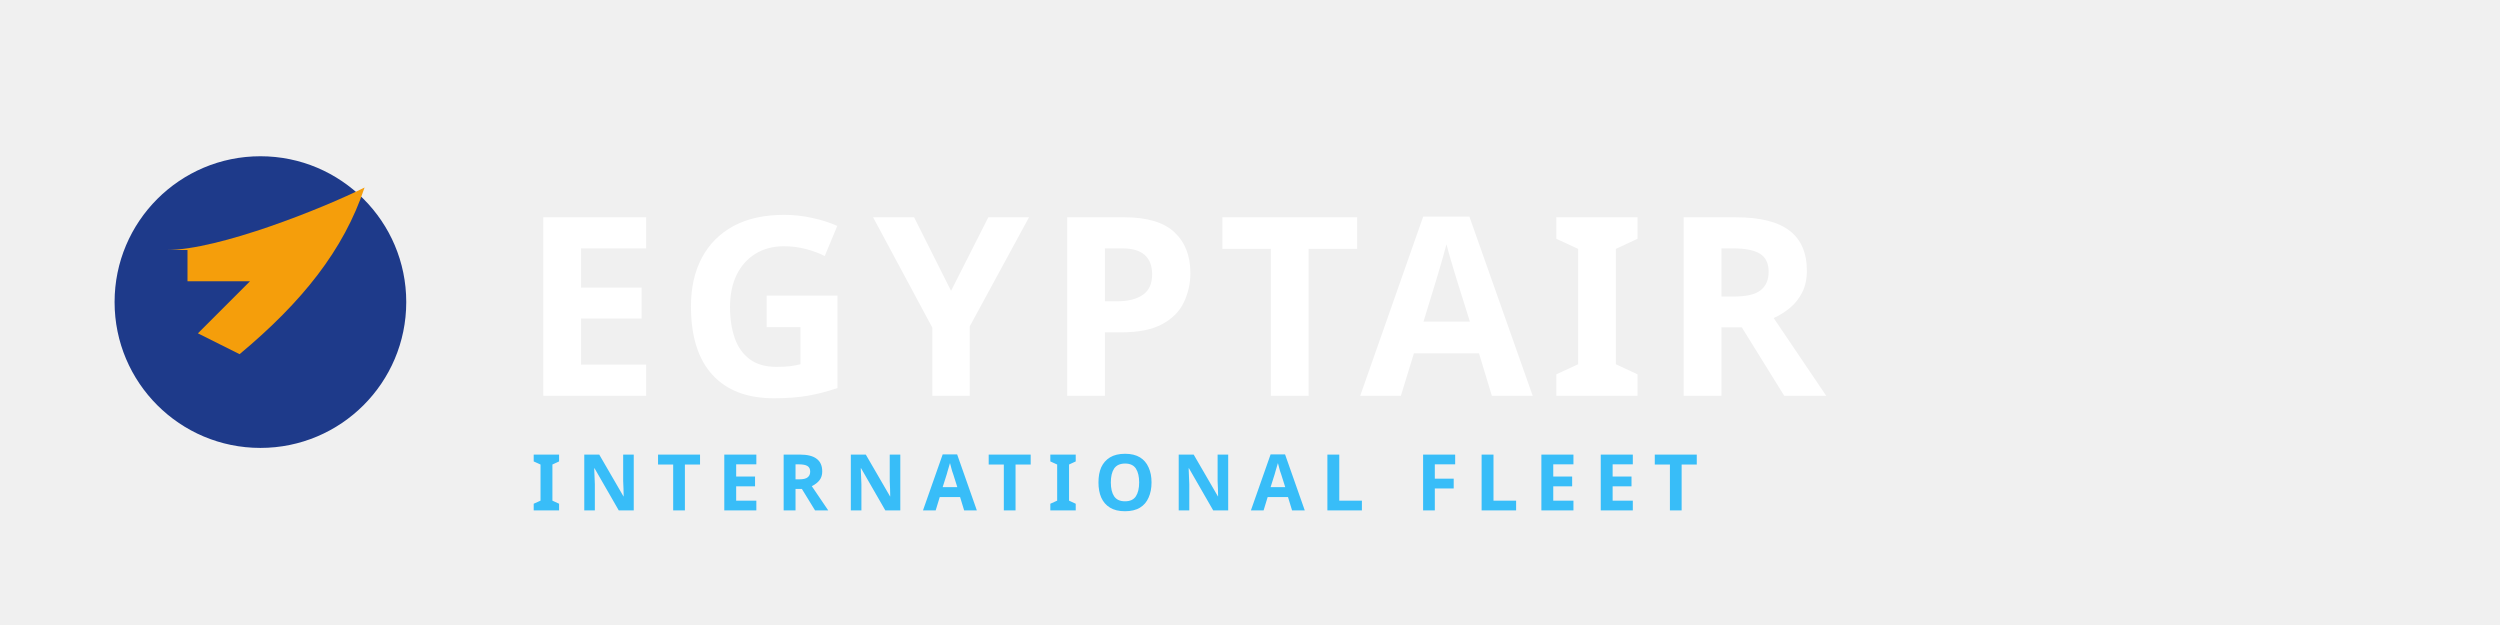
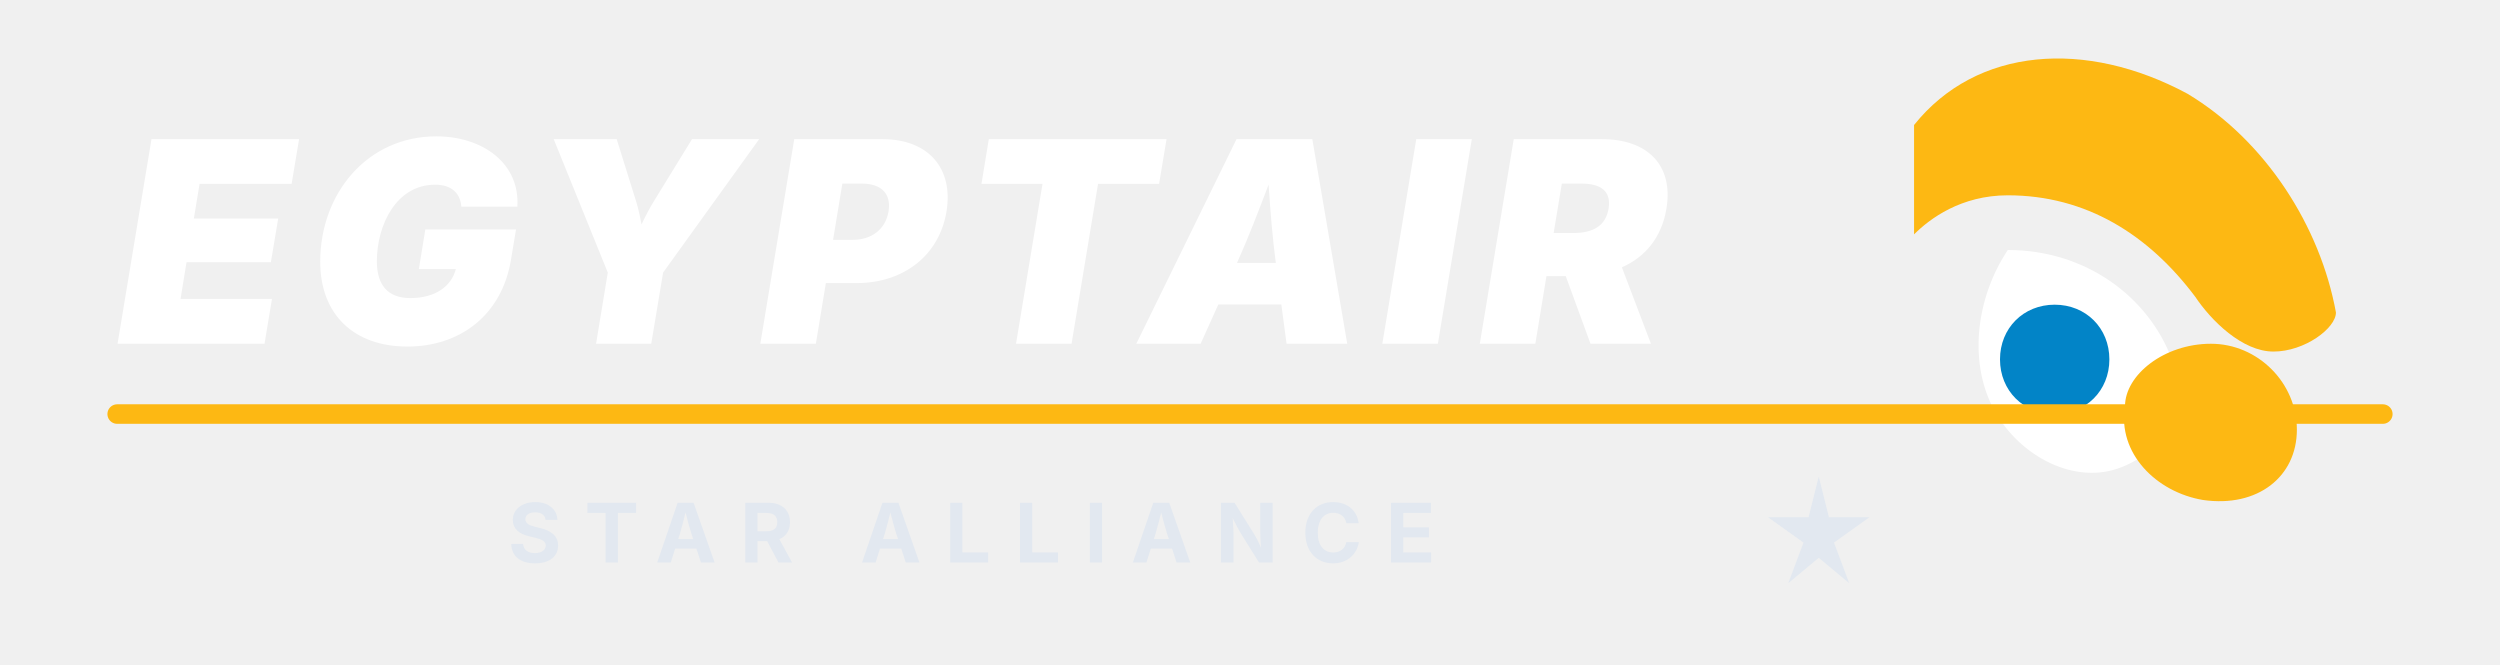
- <svg xmlns="http://www.w3.org/2000/svg" viewBox="0 0 240 60" fill="none">
-   <g transform="translate(10, 14)">
-     <circle cx="15" cy="15" r="14" fill="#1E3A8A" />
-     <path d="M6 10C11 10 21 6 25 4C23 10 19 15 13 20L9 18L14 13L8 13V10H6Z" fill="#F59E0B" />
+ <svg xmlns="http://www.w3.org/2000/svg" viewBox="0 0 320 85" width="100%" height="100%">
+   <g fill="#FDB813" transform="translate(245, 8)">
+     <path d="M0,8 C8,-2 22,-3 35,4 C45,10 52,21 54,32 C54,34 50,37 46,37 C42,37 38,33 36,30 C30,22 22,17 12,17 C6,17 2,20 0,22 Z" />
+     <path d="M12,24 C22,24 30,30 33,38 C35,44 32,50 26,52 C20,54 13,50 10,44 C7,38 8,30 12,24 Z" fill="#FFFFFF" />
+     <path d="M18,31 C22,31 25,34 25,38 C25,42 22,45 18,45 C14,45 11,42 11,38 C11,34 14,31 18,31 Z" fill="#0284C7" />
+     <path d="M38,36 C44,36 49,41 49,47 C49,53 44,57 37,56 C31,55 26,50 27,44 C27,40 32,36 38,36 Z" />
  </g>
-   <text x="50" y="38" font-family="'Outfit', sans-serif" font-weight="900" font-size="24" fill="#FFFFFF" letter-spacing="1.5">EGYPTAIR</text>
-   <text x="51" y="49" font-family="'Outfit', sans-serif" font-weight="700" font-size="7.5" fill="#38BDF8" letter-spacing="1.5">INTERNATIONAL FLEET</text>
+   <g fill="#FFFFFF" font-family="system-ui, -apple-system, sans-serif" font-weight="900" font-style="italic">
+     <text x="15" y="44" font-size="36" letter-spacing="2">EGYPTAIR</text>
+   </g>
+   <line x1="15" y1="53" x2="305" y2="53" stroke="#FDB813" stroke-width="2.5" stroke-linecap="round" />
+   <g fill="#E2E8F0" font-family="system-ui, -apple-system, sans-serif" font-weight="700" font-size="10.5" letter-spacing="3">
+     <text x="65" y="72">STAR ALLIANCE</text>
+   </g>
+   <g fill="#E2E8F0" transform="translate(225, 61) scale(0.65)">
+     <polygon points="12,0 14,8 22,8 15,13 18,21 12,16 6,21 9,13 2,8 10,8" />
+   </g>
</svg>
